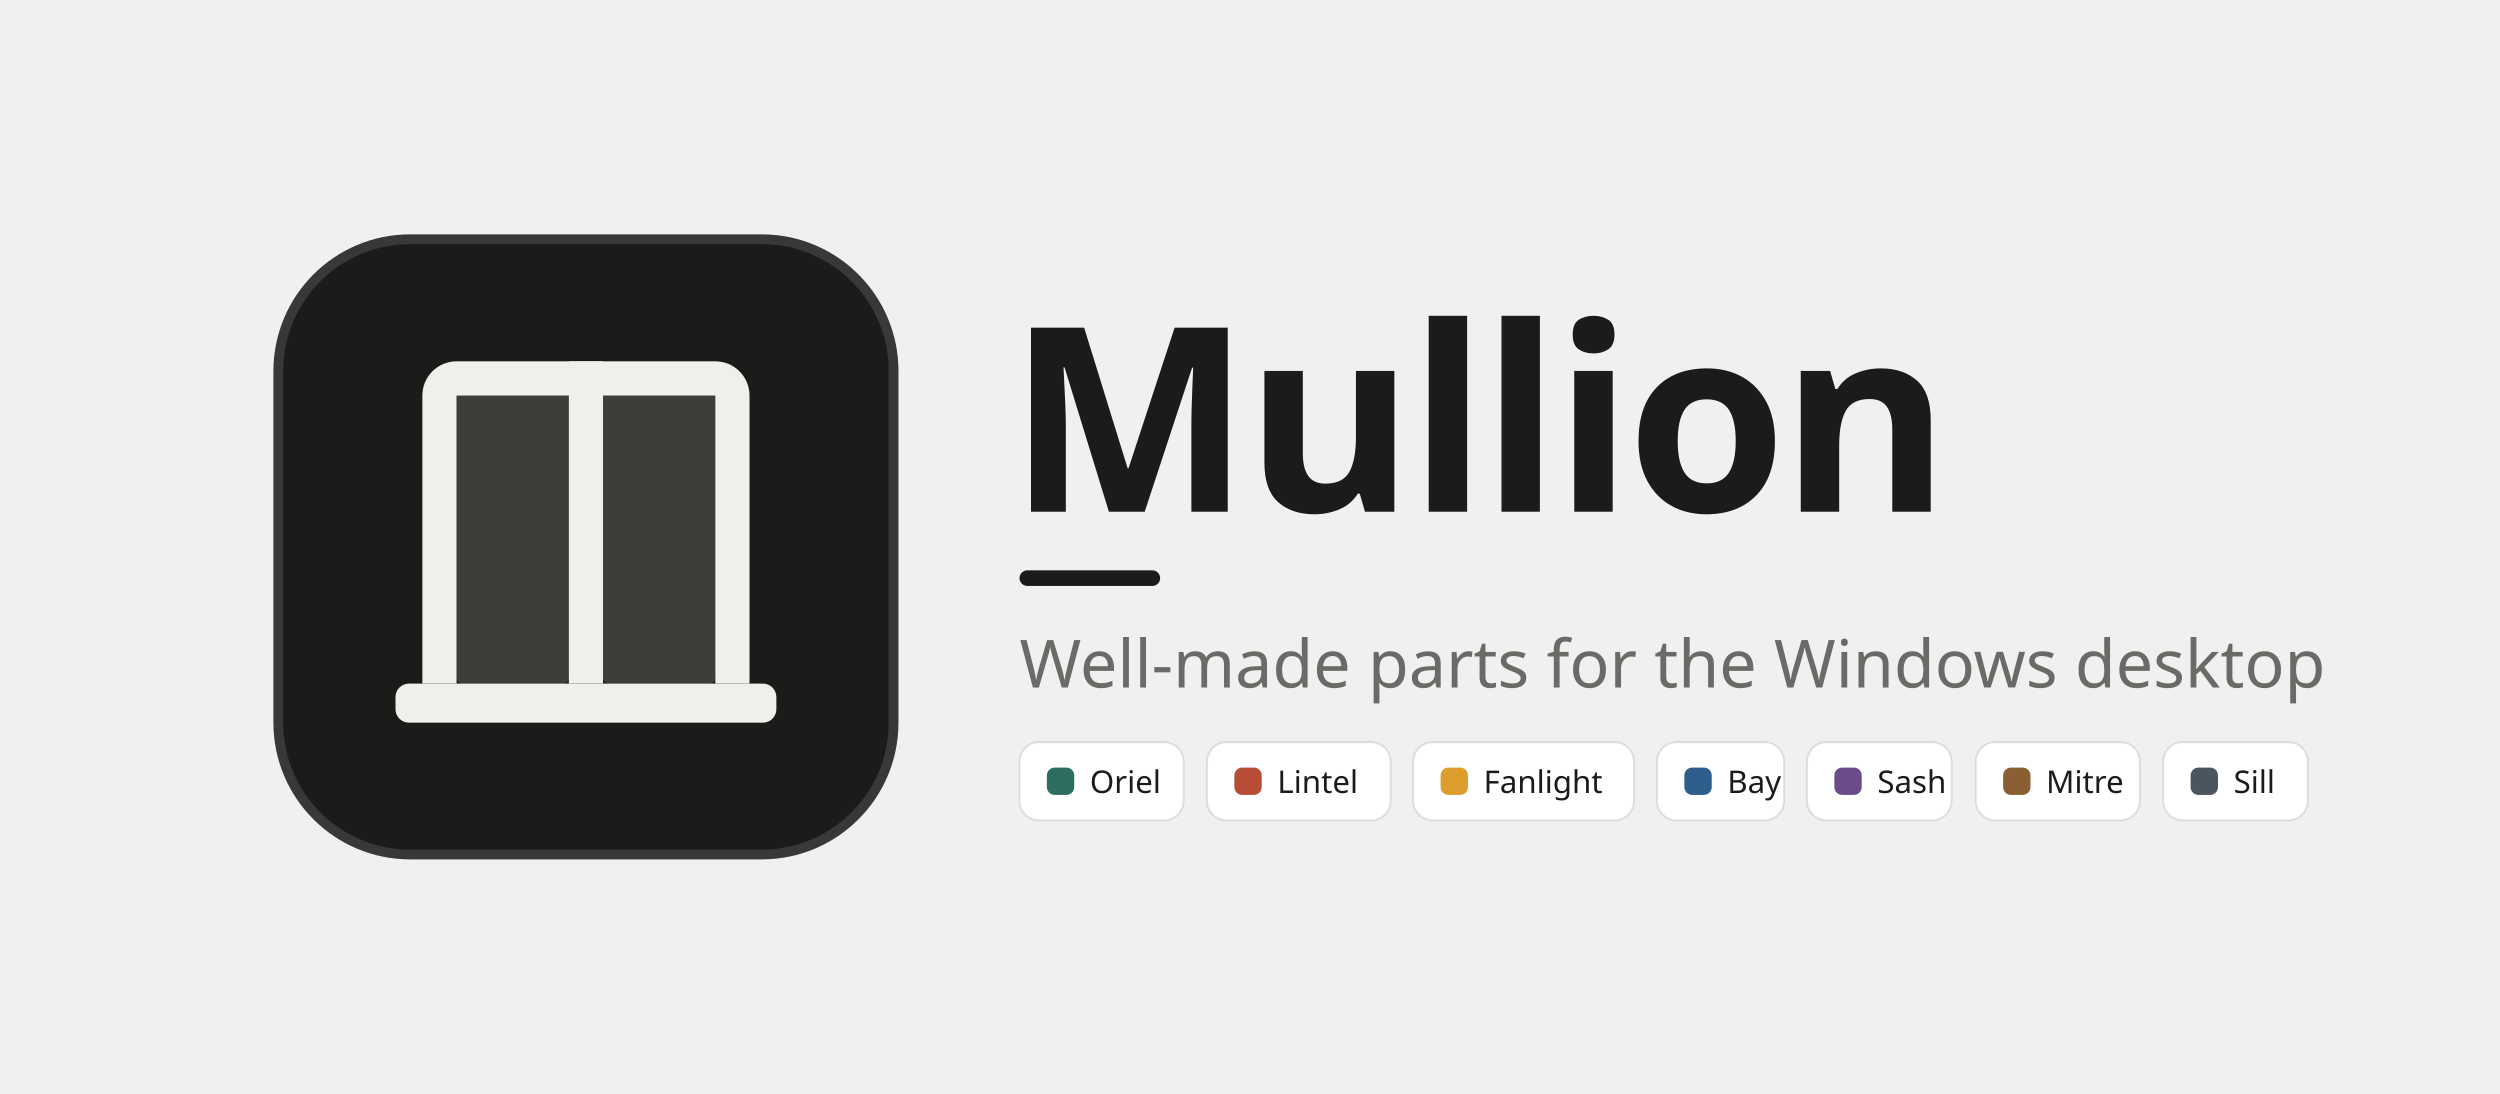
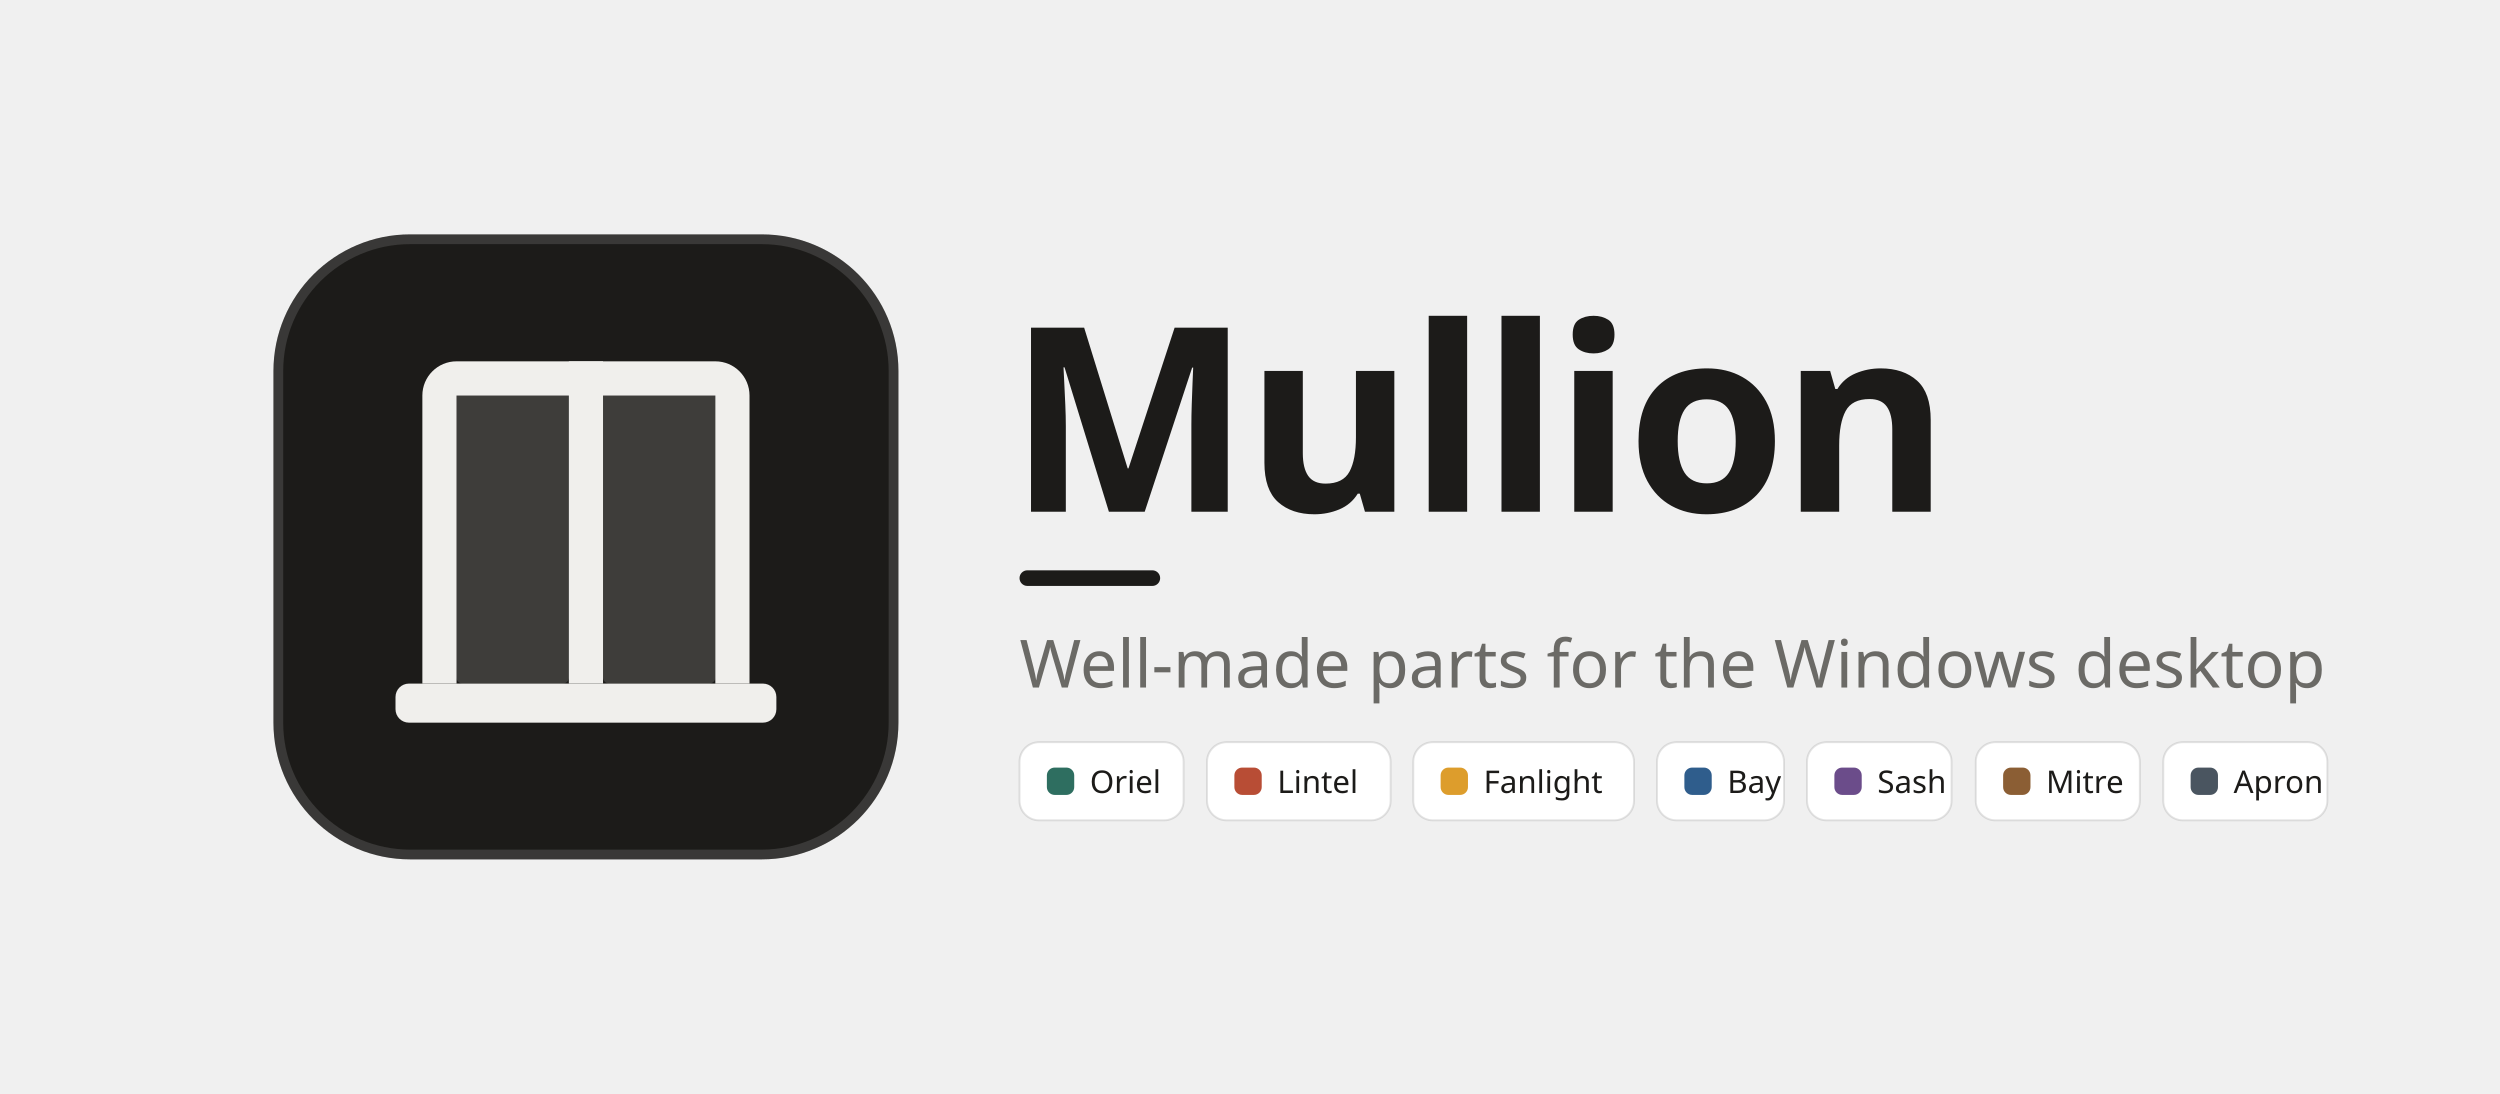
<svg xmlns="http://www.w3.org/2000/svg" viewBox="0 0 1280 560" width="1280" height="560">
  <g transform="translate(140,120) scale(0.3125)">
    <rect width="1024" height="1024" rx="224" fill="#1c1b19" />
    <rect x="8" y="8" width="1008" height="1008" rx="216" fill="none" stroke="#f0efec" stroke-opacity="0.14" stroke-width="16" />
    <g fill="#f0efec">
      <rect x="300" y="236" width="184" height="500" rx="10" fill-opacity="0.16" />
      <rect x="540" y="236" width="184" height="500" rx="10" fill-opacity="0.16" />
      <path d="M300 208h424a56 56 0 0 1 56 56v472h-56V264H300v472h-56V264a56 56 0 0 1 56-56z" />
      <rect x="484" y="208" width="56" height="528" />
      <rect x="200" y="736" width="624" height="64" rx="22" />
    </g>
  </g>
  <text x="516" y="262" font-size="132" font-weight="700" letter-spacing="-3" fill="#1c1b19" font-family="Segoe UI Variable Display, Segoe UI, system-ui, -apple-system, sans-serif">Mullion</text>
  <rect x="522" y="292" width="72" height="8" rx="4" fill="#1c1b19" />
  <text x="522" y="352" font-size="34" fill="#6b6a66" font-family="Segoe UI Variable Display, Segoe UI, system-ui, -apple-system, sans-serif">Well-made parts for the Windows desktop</text>
  <rect x="522" y="380" width="84" height="40" rx="10" fill="#ffffff" stroke="rgba(28,27,25,0.12)" />
  <rect x="536" y="393" width="14" height="14" rx="4" fill="#2e6e60" />
  <text x="558" y="406" font-size="16" fill="#1c1b19" font-family="Segoe UI Variable Text, Segoe UI, system-ui, -apple-system, sans-serif">Oriel</text>
  <rect x="618.0" y="380" width="94" height="40" rx="10" fill="#ffffff" stroke="rgba(28,27,25,0.12)" />
  <rect x="632.0" y="393" width="14" height="14" rx="4" fill="#b84d35" />
  <text x="654.0" y="406" font-size="16" fill="#1c1b19" font-family="Segoe UI Variable Text, Segoe UI, system-ui, -apple-system, sans-serif">Lintel</text>
  <rect x="723.6" y="380" width="113" height="40" rx="10" fill="#ffffff" stroke="rgba(28,27,25,0.12)" />
  <rect x="737.6" y="393" width="14" height="14" rx="4" fill="#dd9d2c" />
  <text x="759.6" y="406" font-size="16" fill="#1c1b19" font-family="Segoe UI Variable Text, Segoe UI, system-ui, -apple-system, sans-serif">Fanlight</text>
  <rect x="848.4" y="380" width="65" height="40" rx="10" fill="#ffffff" stroke="rgba(28,27,25,0.12)" />
  <rect x="862.4" y="393" width="14" height="14" rx="4" fill="#2f5d8c" />
  <text x="884.4" y="406" font-size="16" fill="#1c1b19" font-family="Segoe UI Variable Text, Segoe UI, system-ui, -apple-system, sans-serif">Bay</text>
  <rect x="925.2" y="380" width="74" height="40" rx="10" fill="#ffffff" stroke="rgba(28,27,25,0.12)" />
  <rect x="939.2" y="393" width="14" height="14" rx="4" fill="#6b4c8a" />
  <text x="961.2" y="406" font-size="16" fill="#1c1b19" font-family="Segoe UI Variable Text, Segoe UI, system-ui, -apple-system, sans-serif">Sash</text>
  <rect x="1011.6" y="380" width="84" height="40" rx="10" fill="#ffffff" stroke="rgba(28,27,25,0.12)" />
  <rect x="1025.6" y="393" width="14" height="14" rx="4" fill="#8b5e34" />
  <text x="1047.6" y="406" font-size="16" fill="#1c1b19" font-family="Segoe UI Variable Text, Segoe UI, system-ui, -apple-system, sans-serif">Mitre</text>
-   <rect x="1107.6" y="380" width="74" height="40" rx="10" fill="#ffffff" stroke="rgba(28,27,25,0.12)" />
+   <rect x="1107.6" y="380" width="84" height="40" rx="10" fill="#ffffff" stroke="rgba(28,27,25,0.12)" />
  <rect x="1121.6" y="393" width="14" height="14" rx="4" fill="#4a5560" />
-   <text x="1143.6" y="406" font-size="16" fill="#1c1b19" font-family="Segoe UI Variable Text, Segoe UI, system-ui, -apple-system, sans-serif">Sill</text>
+   <text x="1143.6" y="406" font-size="16" fill="#1c1b19" font-family="Segoe UI Variable Text, Segoe UI, system-ui, -apple-system, sans-serif">Apron</text>
</svg>
